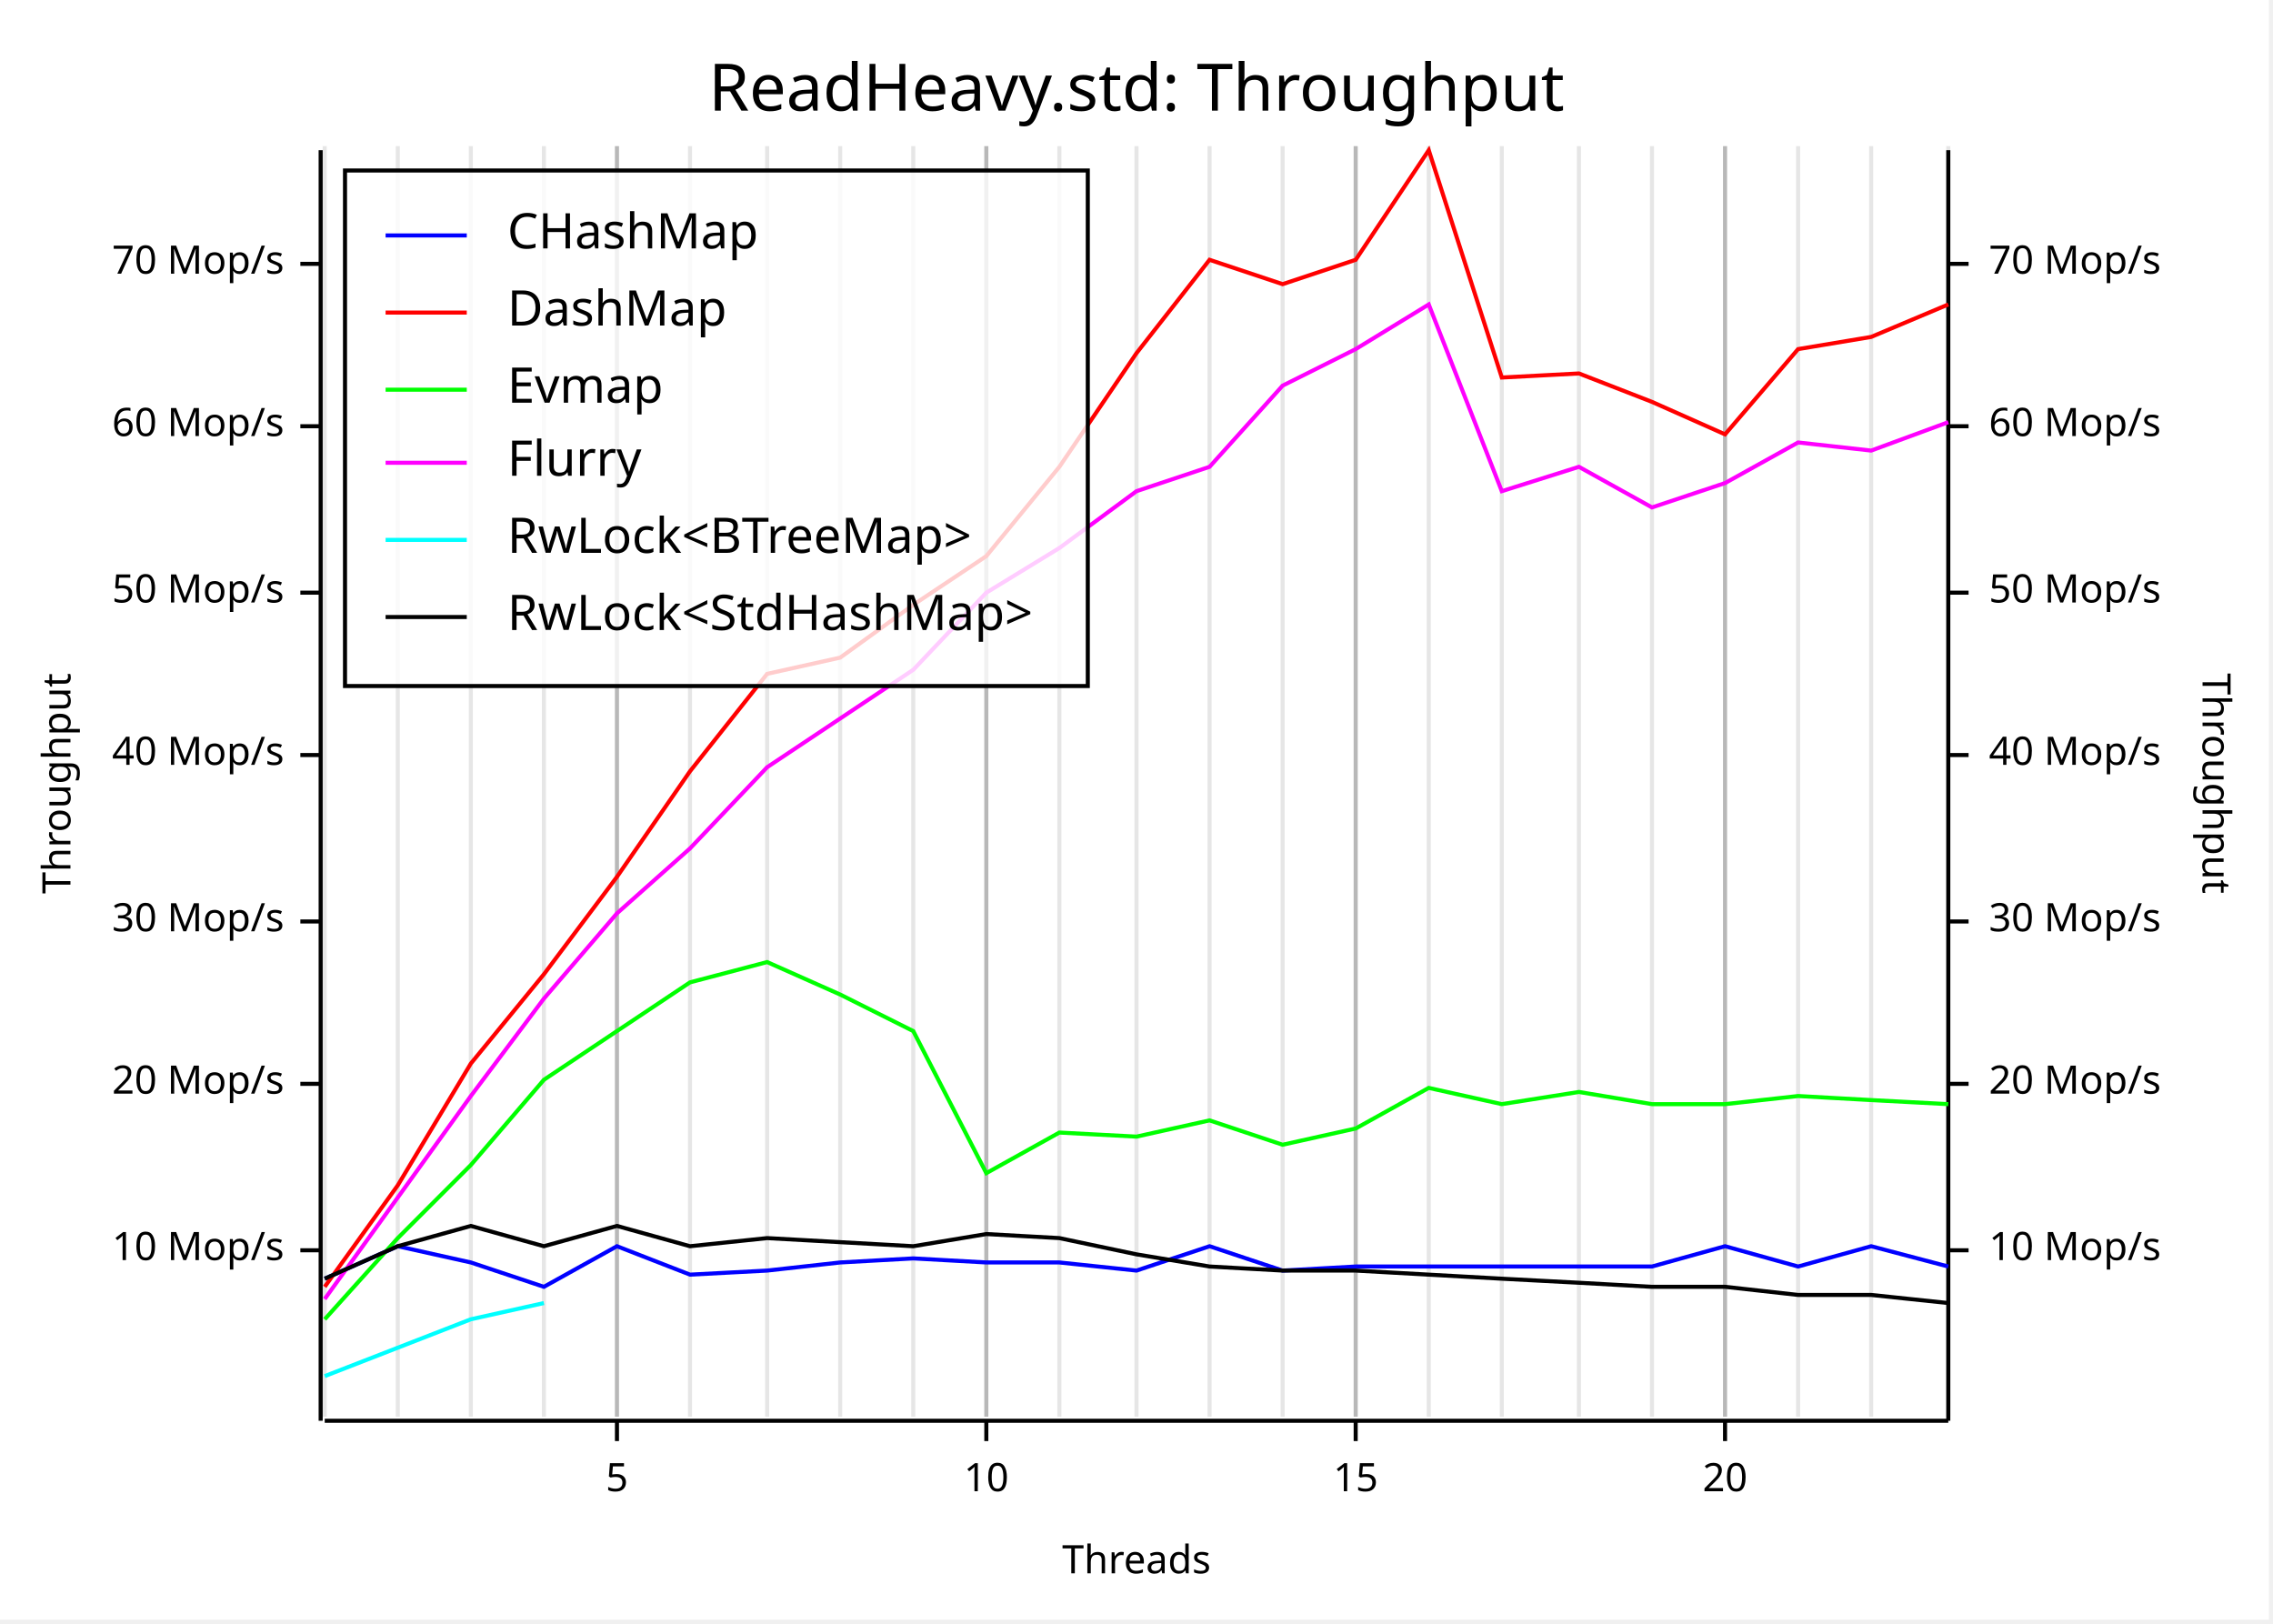
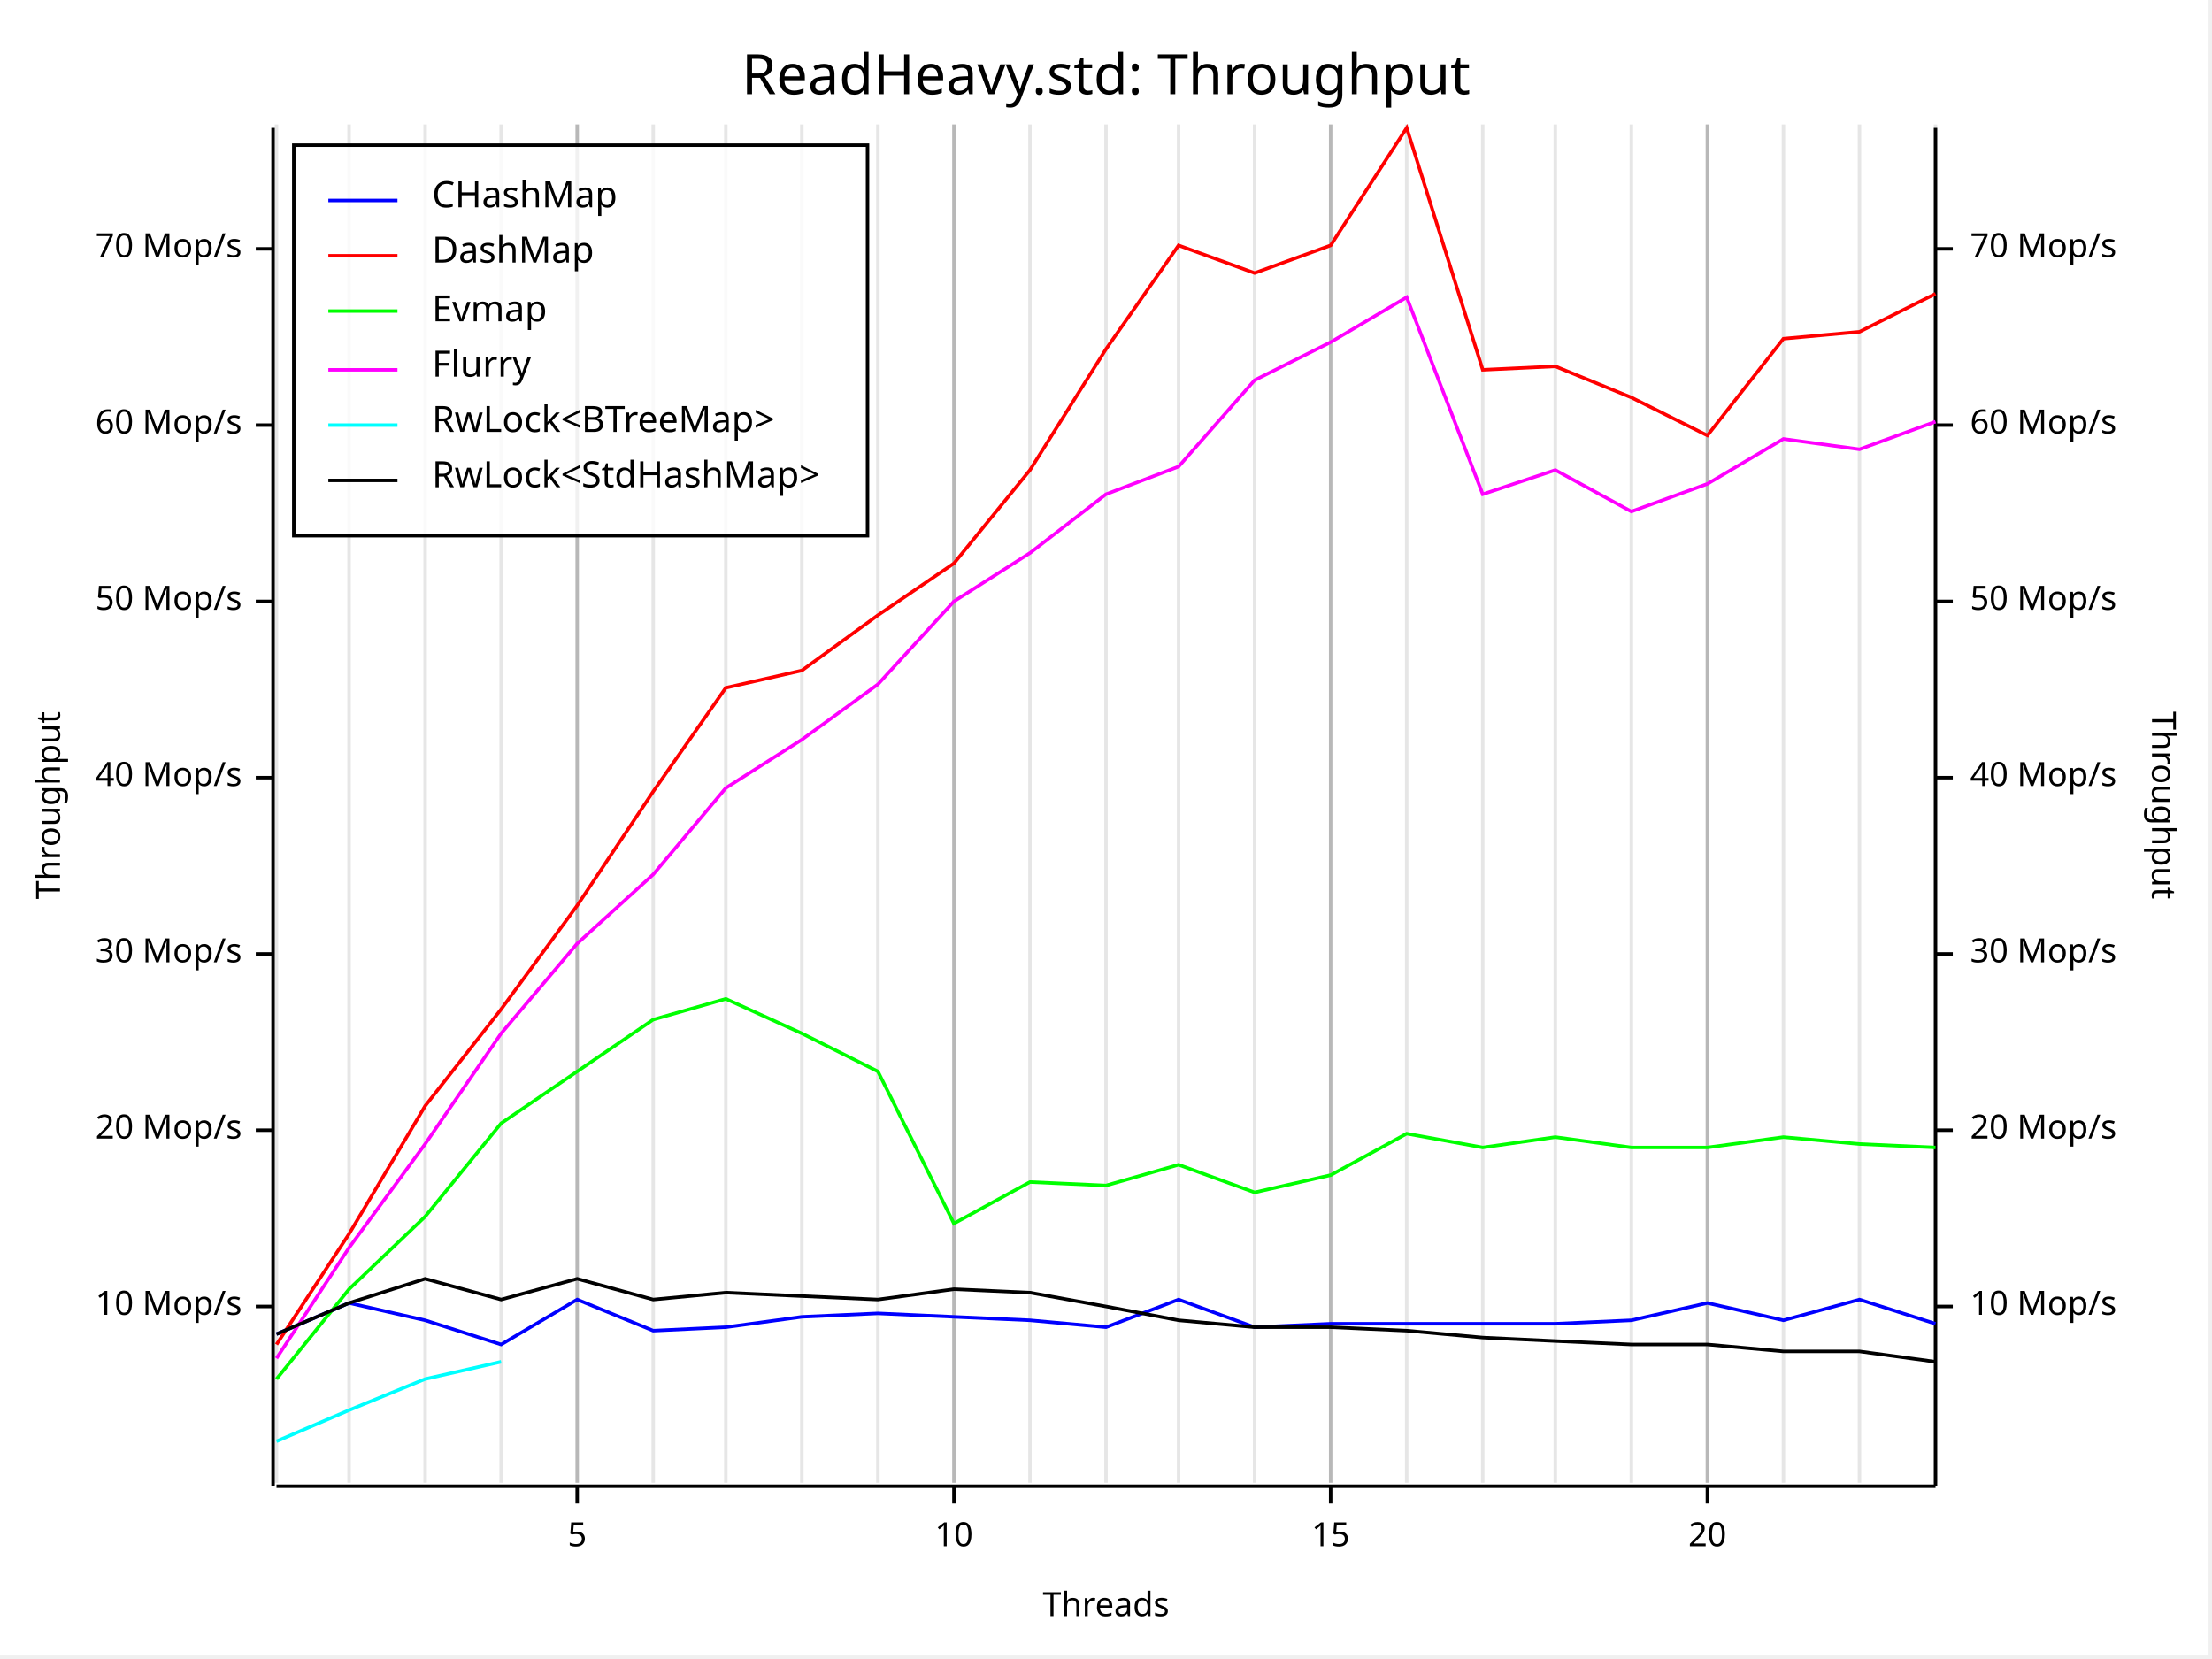
- <svg xmlns="http://www.w3.org/2000/svg" width="560" height="400" viewBox="0 0 560 400">
-   <rect x="0" y="0" width="559" height="399" opacity="1" fill="#FFFFFF" stroke="none" />
-   <text x="280" y="15" dy="0.76em" text-anchor="middle" font-family="Fira Code" font-size="16.129" opacity="1" fill="#000000">
+ <svg xmlns="http://www.w3.org/2000/svg" width="640" height="480" viewBox="0 0 640 480">
+   <rect x="0" y="0" width="639" height="479" opacity="1" fill="#FFFFFF" stroke="none" />
+   <text x="320" y="15" dy="0.76em" text-anchor="middle" font-family="Fira Code" font-size="16.129" opacity="1" fill="#000000">
ReadHeavy.std: Throughput
</text>
-   <line opacity="0.1" stroke="#000000" stroke-width="1" x1="80" y1="349" x2="80" y2="36" />
-   <line opacity="0.1" stroke="#000000" stroke-width="1" x1="98" y1="349" x2="98" y2="36" />
-   <line opacity="0.1" stroke="#000000" stroke-width="1" x1="116" y1="349" x2="116" y2="36" />
-   <line opacity="0.1" stroke="#000000" stroke-width="1" x1="134" y1="349" x2="134" y2="36" />
-   <line opacity="0.1" stroke="#000000" stroke-width="1" x1="152" y1="349" x2="152" y2="36" />
-   <line opacity="0.1" stroke="#000000" stroke-width="1" x1="170" y1="349" x2="170" y2="36" />
-   <line opacity="0.1" stroke="#000000" stroke-width="1" x1="189" y1="349" x2="189" y2="36" />
-   <line opacity="0.1" stroke="#000000" stroke-width="1" x1="207" y1="349" x2="207" y2="36" />
-   <line opacity="0.1" stroke="#000000" stroke-width="1" x1="225" y1="349" x2="225" y2="36" />
-   <line opacity="0.1" stroke="#000000" stroke-width="1" x1="243" y1="349" x2="243" y2="36" />
-   <line opacity="0.1" stroke="#000000" stroke-width="1" x1="261" y1="349" x2="261" y2="36" />
-   <line opacity="0.1" stroke="#000000" stroke-width="1" x1="280" y1="349" x2="280" y2="36" />
-   <line opacity="0.1" stroke="#000000" stroke-width="1" x1="298" y1="349" x2="298" y2="36" />
-   <line opacity="0.1" stroke="#000000" stroke-width="1" x1="316" y1="349" x2="316" y2="36" />
-   <line opacity="0.1" stroke="#000000" stroke-width="1" x1="334" y1="349" x2="334" y2="36" />
-   <line opacity="0.1" stroke="#000000" stroke-width="1" x1="352" y1="349" x2="352" y2="36" />
-   <line opacity="0.1" stroke="#000000" stroke-width="1" x1="370" y1="349" x2="370" y2="36" />
-   <line opacity="0.1" stroke="#000000" stroke-width="1" x1="389" y1="349" x2="389" y2="36" />
-   <line opacity="0.1" stroke="#000000" stroke-width="1" x1="407" y1="349" x2="407" y2="36" />
-   <line opacity="0.1" stroke="#000000" stroke-width="1" x1="425" y1="349" x2="425" y2="36" />
-   <line opacity="0.1" stroke="#000000" stroke-width="1" x1="443" y1="349" x2="443" y2="36" />
-   <line opacity="0.1" stroke="#000000" stroke-width="1" x1="461" y1="349" x2="461" y2="36" />
-   <line opacity="0.1" stroke="#000000" stroke-width="1" x1="480" y1="349" x2="480" y2="36" />
-   <text x="10" y="193" dy="0.76em" text-anchor="middle" font-family="sans-serif" font-size="9.677" opacity="1" fill="#000000" transform="rotate(270, 10, 193)">
+   <line opacity="0.1" stroke="#000000" stroke-width="1" x1="80" y1="429" x2="80" y2="36" />
+   <line opacity="0.1" stroke="#000000" stroke-width="1" x1="101" y1="429" x2="101" y2="36" />
+   <line opacity="0.1" stroke="#000000" stroke-width="1" x1="123" y1="429" x2="123" y2="36" />
+   <line opacity="0.1" stroke="#000000" stroke-width="1" x1="145" y1="429" x2="145" y2="36" />
+   <line opacity="0.1" stroke="#000000" stroke-width="1" x1="167" y1="429" x2="167" y2="36" />
+   <line opacity="0.1" stroke="#000000" stroke-width="1" x1="189" y1="429" x2="189" y2="36" />
+   <line opacity="0.1" stroke="#000000" stroke-width="1" x1="210" y1="429" x2="210" y2="36" />
+   <line opacity="0.1" stroke="#000000" stroke-width="1" x1="232" y1="429" x2="232" y2="36" />
+   <line opacity="0.1" stroke="#000000" stroke-width="1" x1="254" y1="429" x2="254" y2="36" />
+   <line opacity="0.1" stroke="#000000" stroke-width="1" x1="276" y1="429" x2="276" y2="36" />
+   <line opacity="0.1" stroke="#000000" stroke-width="1" x1="298" y1="429" x2="298" y2="36" />
+   <line opacity="0.1" stroke="#000000" stroke-width="1" x1="320" y1="429" x2="320" y2="36" />
+   <line opacity="0.1" stroke="#000000" stroke-width="1" x1="341" y1="429" x2="341" y2="36" />
+   <line opacity="0.1" stroke="#000000" stroke-width="1" x1="363" y1="429" x2="363" y2="36" />
+   <line opacity="0.1" stroke="#000000" stroke-width="1" x1="385" y1="429" x2="385" y2="36" />
+   <line opacity="0.1" stroke="#000000" stroke-width="1" x1="407" y1="429" x2="407" y2="36" />
+   <line opacity="0.1" stroke="#000000" stroke-width="1" x1="429" y1="429" x2="429" y2="36" />
+   <line opacity="0.1" stroke="#000000" stroke-width="1" x1="450" y1="429" x2="450" y2="36" />
+   <line opacity="0.1" stroke="#000000" stroke-width="1" x1="472" y1="429" x2="472" y2="36" />
+   <line opacity="0.1" stroke="#000000" stroke-width="1" x1="494" y1="429" x2="494" y2="36" />
+   <line opacity="0.1" stroke="#000000" stroke-width="1" x1="516" y1="429" x2="516" y2="36" />
+   <line opacity="0.1" stroke="#000000" stroke-width="1" x1="538" y1="429" x2="538" y2="36" />
+   <line opacity="0.1" stroke="#000000" stroke-width="1" x1="560" y1="429" x2="560" y2="36" />
+   <text x="10" y="233" dy="0.76em" text-anchor="middle" font-family="sans-serif" font-size="9.677" opacity="1" fill="#000000" transform="rotate(270, 10, 233)">
Throughput
</text>
-   <text x="280" y="390" dy="-0.5ex" text-anchor="middle" font-family="sans-serif" font-size="9.677" opacity="1" fill="#000000">
+   <text x="320" y="470" dy="-0.5ex" text-anchor="middle" font-family="sans-serif" font-size="9.677" opacity="1" fill="#000000">
Threads
</text>
-   <text x="550" y="193" dy="0.76em" text-anchor="middle" font-family="sans-serif" font-size="9.677" opacity="1" fill="#000000" transform="rotate(90, 550, 193)">
+   <text x="630" y="233" dy="0.76em" text-anchor="middle" font-family="sans-serif" font-size="9.677" opacity="1" fill="#000000" transform="rotate(90, 630, 233)">
Throughput
</text>
-   <line opacity="0.2" stroke="#000000" stroke-width="1" x1="152" y1="349" x2="152" y2="36" />
-   <line opacity="0.2" stroke="#000000" stroke-width="1" x1="243" y1="349" x2="243" y2="36" />
-   <line opacity="0.2" stroke="#000000" stroke-width="1" x1="334" y1="349" x2="334" y2="36" />
-   <line opacity="0.2" stroke="#000000" stroke-width="1" x1="425" y1="349" x2="425" y2="36" />
-   <polyline fill="none" opacity="1" stroke="#000000" stroke-width="1" points="79,37 79,350 " />
-   <text x="70" y="308" dy="0.5ex" text-anchor="end" font-family="sans-serif" font-size="9.677" opacity="1" fill="#000000">
+   <line opacity="0.2" stroke="#000000" stroke-width="1" x1="167" y1="429" x2="167" y2="36" />
+   <line opacity="0.2" stroke="#000000" stroke-width="1" x1="276" y1="429" x2="276" y2="36" />
+   <line opacity="0.2" stroke="#000000" stroke-width="1" x1="385" y1="429" x2="385" y2="36" />
+   <line opacity="0.2" stroke="#000000" stroke-width="1" x1="494" y1="429" x2="494" y2="36" />
+   <polyline fill="none" opacity="1" stroke="#000000" stroke-width="1" points="79,37 79,430 " />
+   <text x="70" y="378" dy="0.5ex" text-anchor="end" font-family="sans-serif" font-size="9.677" opacity="1" fill="#000000">
10 Mop/s
</text>
-   <polyline fill="none" opacity="1" stroke="#000000" stroke-width="1" points="74,308 79,308 " />
-   <text x="70" y="267" dy="0.5ex" text-anchor="end" font-family="sans-serif" font-size="9.677" opacity="1" fill="#000000">
+   <polyline fill="none" opacity="1" stroke="#000000" stroke-width="1" points="74,378 79,378 " />
+   <text x="70" y="327" dy="0.5ex" text-anchor="end" font-family="sans-serif" font-size="9.677" opacity="1" fill="#000000">
20 Mop/s
</text>
-   <polyline fill="none" opacity="1" stroke="#000000" stroke-width="1" points="74,267 79,267 " />
-   <text x="70" y="227" dy="0.5ex" text-anchor="end" font-family="sans-serif" font-size="9.677" opacity="1" fill="#000000">
+   <polyline fill="none" opacity="1" stroke="#000000" stroke-width="1" points="74,327 79,327 " />
+   <text x="70" y="276" dy="0.5ex" text-anchor="end" font-family="sans-serif" font-size="9.677" opacity="1" fill="#000000">
30 Mop/s
</text>
-   <polyline fill="none" opacity="1" stroke="#000000" stroke-width="1" points="74,227 79,227 " />
-   <text x="70" y="186" dy="0.5ex" text-anchor="end" font-family="sans-serif" font-size="9.677" opacity="1" fill="#000000">
+   <polyline fill="none" opacity="1" stroke="#000000" stroke-width="1" points="74,276 79,276 " />
+   <text x="70" y="225" dy="0.5ex" text-anchor="end" font-family="sans-serif" font-size="9.677" opacity="1" fill="#000000">
40 Mop/s
</text>
-   <polyline fill="none" opacity="1" stroke="#000000" stroke-width="1" points="74,186 79,186 " />
-   <text x="70" y="146" dy="0.5ex" text-anchor="end" font-family="sans-serif" font-size="9.677" opacity="1" fill="#000000">
+   <polyline fill="none" opacity="1" stroke="#000000" stroke-width="1" points="74,225 79,225 " />
+   <text x="70" y="174" dy="0.5ex" text-anchor="end" font-family="sans-serif" font-size="9.677" opacity="1" fill="#000000">
50 Mop/s
</text>
-   <polyline fill="none" opacity="1" stroke="#000000" stroke-width="1" points="74,146 79,146 " />
-   <text x="70" y="105" dy="0.5ex" text-anchor="end" font-family="sans-serif" font-size="9.677" opacity="1" fill="#000000">
+   <polyline fill="none" opacity="1" stroke="#000000" stroke-width="1" points="74,174 79,174 " />
+   <text x="70" y="123" dy="0.5ex" text-anchor="end" font-family="sans-serif" font-size="9.677" opacity="1" fill="#000000">
60 Mop/s
</text>
-   <polyline fill="none" opacity="1" stroke="#000000" stroke-width="1" points="74,105 79,105 " />
-   <text x="70" y="65" dy="0.5ex" text-anchor="end" font-family="sans-serif" font-size="9.677" opacity="1" fill="#000000">
+   <polyline fill="none" opacity="1" stroke="#000000" stroke-width="1" points="74,123 79,123 " />
+   <text x="70" y="72" dy="0.5ex" text-anchor="end" font-family="sans-serif" font-size="9.677" opacity="1" fill="#000000">
70 Mop/s
</text>
-   <polyline fill="none" opacity="1" stroke="#000000" stroke-width="1" points="74,65 79,65 " />
-   <polyline fill="none" opacity="1" stroke="#000000" stroke-width="1" points="80,350 480,350 " />
-   <text x="152" y="360" dy="0.76em" text-anchor="middle" font-family="sans-serif" font-size="9.677" opacity="1" fill="#000000">
+   <polyline fill="none" opacity="1" stroke="#000000" stroke-width="1" points="74,72 79,72 " />
+   <polyline fill="none" opacity="1" stroke="#000000" stroke-width="1" points="80,430 560,430 " />
+   <text x="167" y="440" dy="0.76em" text-anchor="middle" font-family="sans-serif" font-size="9.677" opacity="1" fill="#000000">
5
</text>
-   <polyline fill="none" opacity="1" stroke="#000000" stroke-width="1" points="152,350 152,355 " />
-   <text x="243" y="360" dy="0.76em" text-anchor="middle" font-family="sans-serif" font-size="9.677" opacity="1" fill="#000000">
+   <polyline fill="none" opacity="1" stroke="#000000" stroke-width="1" points="167,430 167,435 " />
+   <text x="276" y="440" dy="0.76em" text-anchor="middle" font-family="sans-serif" font-size="9.677" opacity="1" fill="#000000">
10
</text>
-   <polyline fill="none" opacity="1" stroke="#000000" stroke-width="1" points="243,350 243,355 " />
-   <text x="334" y="360" dy="0.76em" text-anchor="middle" font-family="sans-serif" font-size="9.677" opacity="1" fill="#000000">
+   <polyline fill="none" opacity="1" stroke="#000000" stroke-width="1" points="276,430 276,435 " />
+   <text x="385" y="440" dy="0.76em" text-anchor="middle" font-family="sans-serif" font-size="9.677" opacity="1" fill="#000000">
15
</text>
-   <polyline fill="none" opacity="1" stroke="#000000" stroke-width="1" points="334,350 334,355 " />
-   <text x="425" y="360" dy="0.76em" text-anchor="middle" font-family="sans-serif" font-size="9.677" opacity="1" fill="#000000">
+   <polyline fill="none" opacity="1" stroke="#000000" stroke-width="1" points="385,430 385,435 " />
+   <text x="494" y="440" dy="0.76em" text-anchor="middle" font-family="sans-serif" font-size="9.677" opacity="1" fill="#000000">
20
</text>
-   <polyline fill="none" opacity="1" stroke="#000000" stroke-width="1" points="425,350 425,355 " />
-   <polyline fill="none" opacity="1" stroke="#000000" stroke-width="1" points="480,37 480,350 " />
-   <text x="490" y="308" dy="0.5ex" text-anchor="start" font-family="sans-serif" font-size="9.677" opacity="1" fill="#000000">
+   <polyline fill="none" opacity="1" stroke="#000000" stroke-width="1" points="494,430 494,435 " />
+   <polyline fill="none" opacity="1" stroke="#000000" stroke-width="1" points="560,37 560,430 " />
+   <text x="570" y="378" dy="0.5ex" text-anchor="start" font-family="sans-serif" font-size="9.677" opacity="1" fill="#000000">
10 Mop/s
</text>
-   <polyline fill="none" opacity="1" stroke="#000000" stroke-width="1" points="480,308 485,308 " />
-   <text x="490" y="267" dy="0.5ex" text-anchor="start" font-family="sans-serif" font-size="9.677" opacity="1" fill="#000000">
+   <polyline fill="none" opacity="1" stroke="#000000" stroke-width="1" points="560,378 565,378 " />
+   <text x="570" y="327" dy="0.5ex" text-anchor="start" font-family="sans-serif" font-size="9.677" opacity="1" fill="#000000">
20 Mop/s
</text>
-   <polyline fill="none" opacity="1" stroke="#000000" stroke-width="1" points="480,267 485,267 " />
-   <text x="490" y="227" dy="0.5ex" text-anchor="start" font-family="sans-serif" font-size="9.677" opacity="1" fill="#000000">
+   <polyline fill="none" opacity="1" stroke="#000000" stroke-width="1" points="560,327 565,327 " />
+   <text x="570" y="276" dy="0.5ex" text-anchor="start" font-family="sans-serif" font-size="9.677" opacity="1" fill="#000000">
30 Mop/s
</text>
-   <polyline fill="none" opacity="1" stroke="#000000" stroke-width="1" points="480,227 485,227 " />
-   <text x="490" y="186" dy="0.5ex" text-anchor="start" font-family="sans-serif" font-size="9.677" opacity="1" fill="#000000">
+   <polyline fill="none" opacity="1" stroke="#000000" stroke-width="1" points="560,276 565,276 " />
+   <text x="570" y="225" dy="0.5ex" text-anchor="start" font-family="sans-serif" font-size="9.677" opacity="1" fill="#000000">
40 Mop/s
</text>
-   <polyline fill="none" opacity="1" stroke="#000000" stroke-width="1" points="480,186 485,186 " />
-   <text x="490" y="146" dy="0.5ex" text-anchor="start" font-family="sans-serif" font-size="9.677" opacity="1" fill="#000000">
+   <polyline fill="none" opacity="1" stroke="#000000" stroke-width="1" points="560,225 565,225 " />
+   <text x="570" y="174" dy="0.5ex" text-anchor="start" font-family="sans-serif" font-size="9.677" opacity="1" fill="#000000">
50 Mop/s
</text>
-   <polyline fill="none" opacity="1" stroke="#000000" stroke-width="1" points="480,146 485,146 " />
-   <text x="490" y="105" dy="0.5ex" text-anchor="start" font-family="sans-serif" font-size="9.677" opacity="1" fill="#000000">
+   <polyline fill="none" opacity="1" stroke="#000000" stroke-width="1" points="560,174 565,174 " />
+   <text x="570" y="123" dy="0.5ex" text-anchor="start" font-family="sans-serif" font-size="9.677" opacity="1" fill="#000000">
60 Mop/s
</text>
-   <polyline fill="none" opacity="1" stroke="#000000" stroke-width="1" points="480,105 485,105 " />
-   <text x="490" y="65" dy="0.5ex" text-anchor="start" font-family="sans-serif" font-size="9.677" opacity="1" fill="#000000">
+   <polyline fill="none" opacity="1" stroke="#000000" stroke-width="1" points="560,123 565,123 " />
+   <text x="570" y="72" dy="0.5ex" text-anchor="start" font-family="sans-serif" font-size="9.677" opacity="1" fill="#000000">
70 Mop/s
</text>
-   <polyline fill="none" opacity="1" stroke="#000000" stroke-width="1" points="480,65 485,65 " />
-   <polyline fill="none" opacity="1" stroke="#0000FF" stroke-width="1" points="80,315 98,307 116,311 134,317 152,307 170,314 189,313 207,311 225,310 243,311 261,311 280,313 298,307 316,313 334,312 352,312 370,312 389,312 407,312 425,307 443,312 461,307 480,312 " />
-   <polyline fill="none" opacity="1" stroke="#FF0000" stroke-width="1" points="80,317 98,292 116,262 134,240 152,216 170,190 189,166 207,162 225,149 243,137 261,115 280,87 298,64 316,70 334,64 352,37 370,93 389,92 407,99 425,107 443,86 461,83 480,75 " />
-   <polyline fill="none" opacity="1" stroke="#00FF00" stroke-width="1" points="80,325 98,305 116,287 134,266 152,254 170,242 189,237 207,245 225,254 243,289 261,279 280,280 298,276 316,282 334,278 352,268 370,272 389,269 407,272 425,272 443,270 461,271 480,272 " />
-   <polyline fill="none" opacity="1" stroke="#FF00FF" stroke-width="1" points="80,320 98,295 116,270 134,246 152,225 170,209 189,189 207,177 225,165 243,146 261,135 280,121 298,115 316,95 334,86 352,75 370,121 389,115 407,125 425,119 443,109 461,111 480,104 " />
-   <polyline fill="none" opacity="1" stroke="#00FFFF" stroke-width="1" points="80,339 98,332 116,325 134,321 " />
-   <polyline fill="none" opacity="1" stroke="#000000" stroke-width="1" points="80,315 98,307 116,302 134,307 152,302 170,307 189,305 207,306 225,307 243,304 261,305 280,309 298,312 316,313 334,313 352,314 370,315 389,316 407,317 425,317 443,319 461,319 480,321 " />
-   <rect x="85" y="42" width="183" height="127" opacity="0.8" fill="#FFFFFF" stroke="none" />
-   <rect x="85" y="42" width="183" height="127" opacity="1" fill="none" stroke="#000000" />
-   <text x="125" y="52" dy="0.76em" text-anchor="start" font-family="Fira Code" font-size="12.097" opacity="1" fill="#000000">
+   <polyline fill="none" opacity="1" stroke="#000000" stroke-width="1" points="560,72 565,72 " />
+   <polyline fill="none" opacity="1" stroke="#0000FF" stroke-width="1" points="80,386 101,377 123,382 145,389 167,376 189,385 210,384 232,381 254,380 276,381 298,382 320,384 341,376 363,384 385,383 407,383 429,383 450,383 472,382 494,377 516,382 538,376 560,383 " />
+   <polyline fill="none" opacity="1" stroke="#FF0000" stroke-width="1" points="80,389 101,357 123,320 145,292 167,262 189,229 210,199 232,194 254,178 276,163 298,136 320,101 341,71 363,79 385,71 407,37 429,107 450,106 472,115 494,126 516,98 538,96 560,85 " />
+   <polyline fill="none" opacity="1" stroke="#00FF00" stroke-width="1" points="80,399 101,373 123,352 145,325 167,310 189,295 210,289 232,299 254,310 276,354 298,342 320,343 341,337 363,345 385,340 407,328 429,332 450,329 472,332 494,332 516,329 538,331 560,332 " />
+   <polyline fill="none" opacity="1" stroke="#FF00FF" stroke-width="1" points="80,393 101,361 123,331 145,299 167,273 189,253 210,228 232,214 254,198 276,174 298,160 320,143 341,135 363,110 385,99 407,86 429,143 450,136 472,148 494,140 516,127 538,130 560,122 " />
+   <polyline fill="none" opacity="1" stroke="#00FFFF" stroke-width="1" points="80,417 101,408 123,399 145,394 " />
+   <polyline fill="none" opacity="1" stroke="#000000" stroke-width="1" points="80,386 101,377 123,370 145,376 167,370 189,376 210,374 232,375 254,376 276,373 298,374 320,378 341,382 363,384 385,384 407,385 429,387 450,388 472,389 494,389 516,391 538,391 560,394 " />
+   <rect x="85" y="42" width="166" height="113" opacity="0.8" fill="#FFFFFF" stroke="none" />
+   <rect x="85" y="42" width="166" height="113" opacity="1" fill="none" stroke="#000000" />
+   <text x="125" y="52" dy="0.76em" text-anchor="start" font-family="Fira Code" font-size="10.484" opacity="1" fill="#000000">
CHashMap
</text>
-   <text x="125" y="71" dy="0.76em" text-anchor="start" font-family="Fira Code" font-size="12.097" opacity="1" fill="#000000">
+   <text x="125" y="68" dy="0.76em" text-anchor="start" font-family="Fira Code" font-size="10.484" opacity="1" fill="#000000">
DashMap
</text>
-   <text x="125" y="90" dy="0.76em" text-anchor="start" font-family="Fira Code" font-size="12.097" opacity="1" fill="#000000">
+   <text x="125" y="85" dy="0.76em" text-anchor="start" font-family="Fira Code" font-size="10.484" opacity="1" fill="#000000">
Evmap
</text>
-   <text x="125" y="108" dy="0.76em" text-anchor="start" font-family="Fira Code" font-size="12.097" opacity="1" fill="#000000">
+   <text x="125" y="101" dy="0.76em" text-anchor="start" font-family="Fira Code" font-size="10.484" opacity="1" fill="#000000">
Flurry
</text>
-   <text x="125" y="127" dy="0.76em" text-anchor="start" font-family="Fira Code" font-size="12.097" opacity="1" fill="#000000">
+   <text x="125" y="117" dy="0.76em" text-anchor="start" font-family="Fira Code" font-size="10.484" opacity="1" fill="#000000">
RwLock&lt;BTreeMap&gt;
</text>
-   <text x="125" y="146" dy="0.76em" text-anchor="start" font-family="Fira Code" font-size="12.097" opacity="1" fill="#000000">
+   <text x="125" y="133" dy="0.76em" text-anchor="start" font-family="Fira Code" font-size="10.484" opacity="1" fill="#000000">
RwLock&lt;StdHashMap&gt;
</text>
  <polyline fill="none" opacity="1" stroke="#0000FF" stroke-width="1" points="95,58 115,58 " />
-   <polyline fill="none" opacity="1" stroke="#FF0000" stroke-width="1" points="95,77 115,77 " />
-   <polyline fill="none" opacity="1" stroke="#00FF00" stroke-width="1" points="95,96 115,96 " />
-   <polyline fill="none" opacity="1" stroke="#FF00FF" stroke-width="1" points="95,114 115,114 " />
-   <polyline fill="none" opacity="1" stroke="#00FFFF" stroke-width="1" points="95,133 115,133 " />
-   <polyline fill="none" opacity="1" stroke="#000000" stroke-width="1" points="95,152 115,152 " />
+   <polyline fill="none" opacity="1" stroke="#FF0000" stroke-width="1" points="95,74 115,74 " />
+   <polyline fill="none" opacity="1" stroke="#00FF00" stroke-width="1" points="95,90 115,90 " />
+   <polyline fill="none" opacity="1" stroke="#FF00FF" stroke-width="1" points="95,107 115,107 " />
+   <polyline fill="none" opacity="1" stroke="#00FFFF" stroke-width="1" points="95,123 115,123 " />
+   <polyline fill="none" opacity="1" stroke="#000000" stroke-width="1" points="95,139 115,139 " />
</svg>
